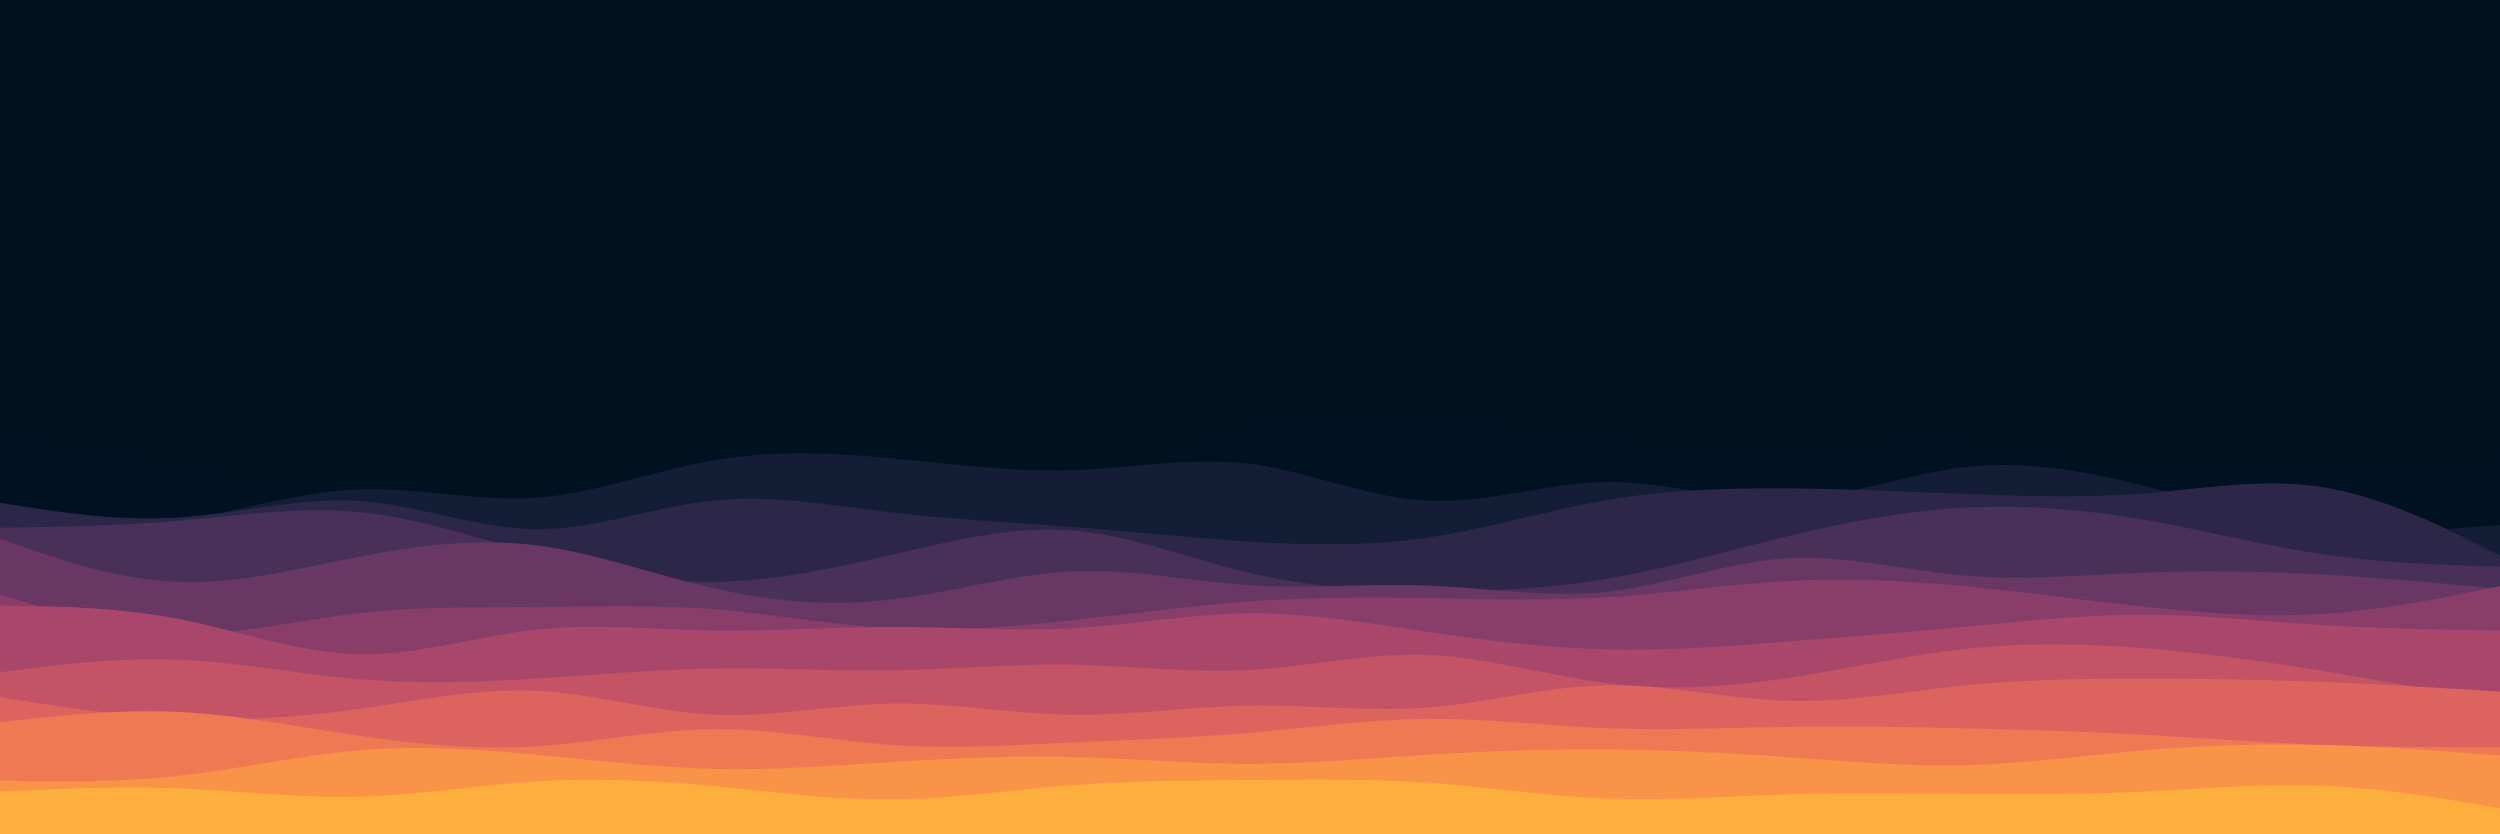
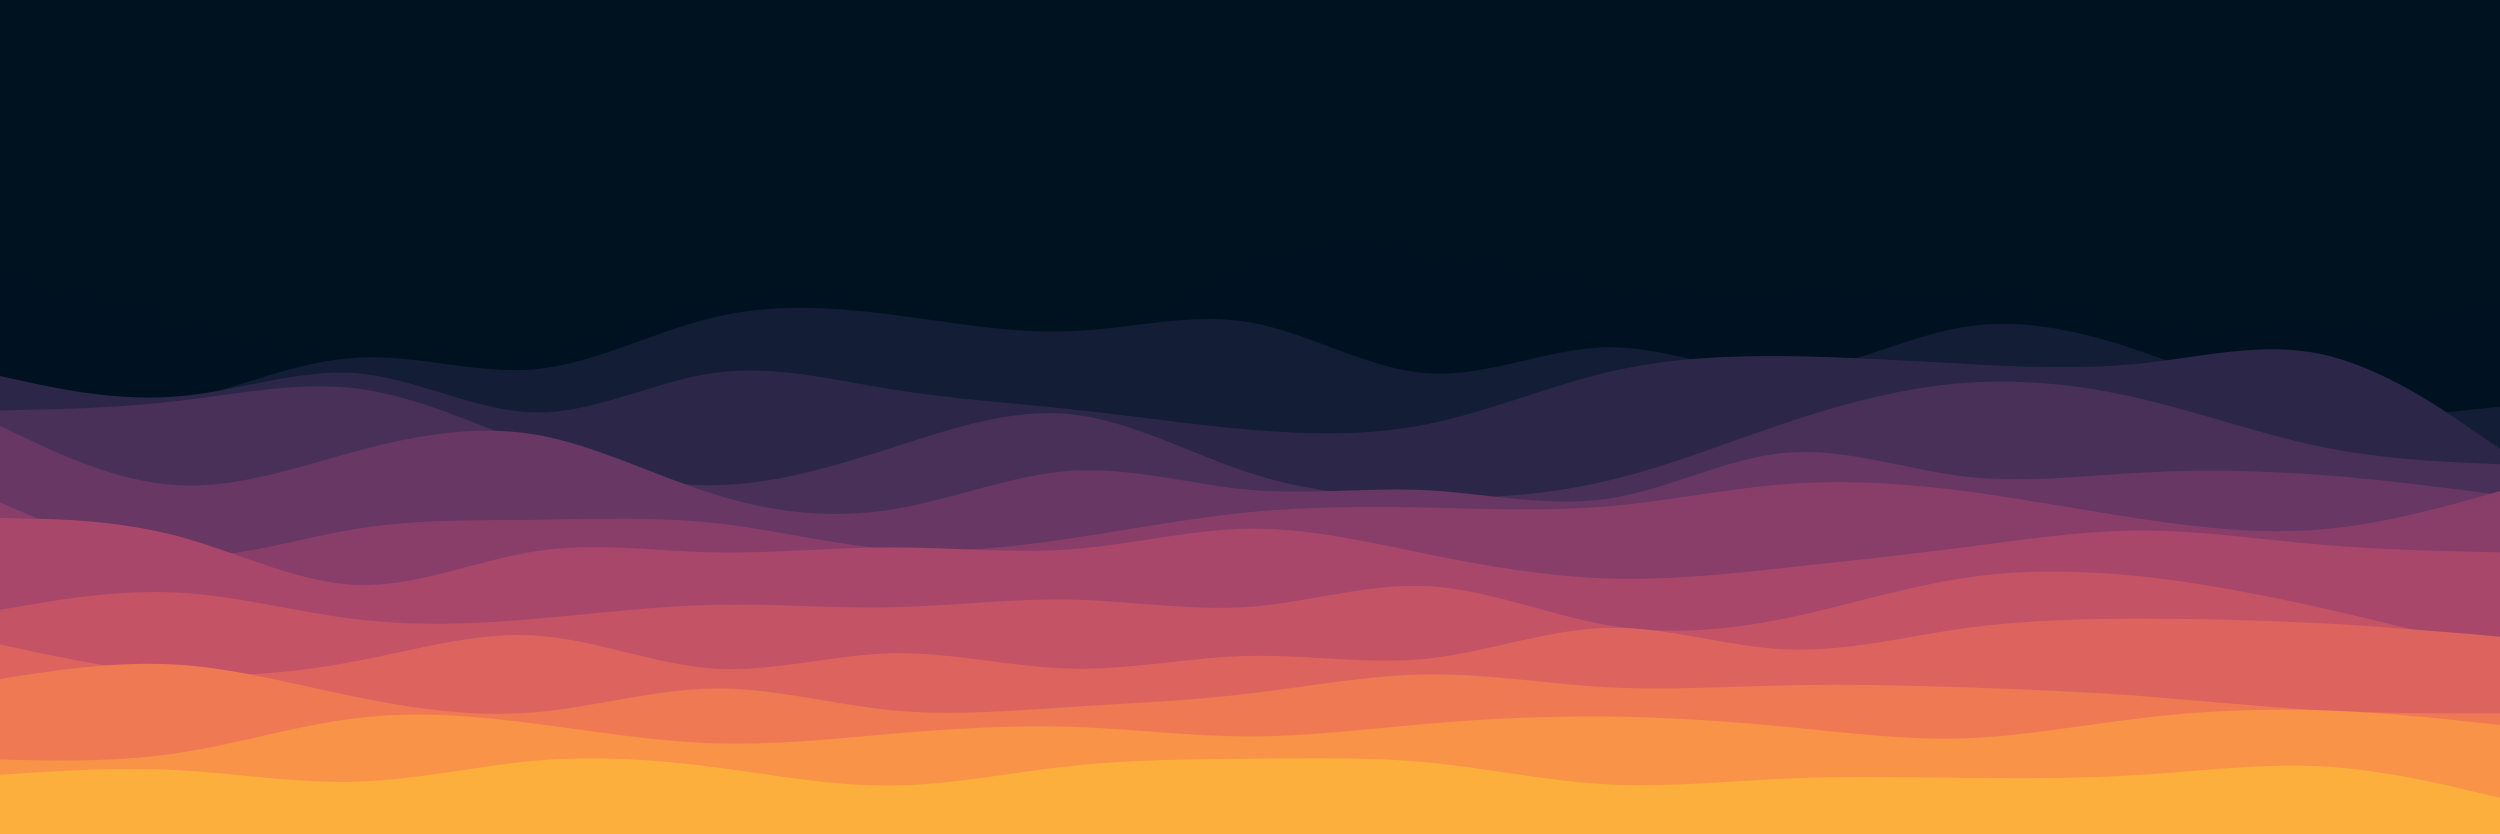
<svg xmlns="http://www.w3.org/2000/svg" id="visual" viewBox="0 0 900 300" width="900" height="300" version="1.1">
-   <rect x="0" y="0" width="900" height="300" fill="#001220" />
-   <path d="M0 156L10.7 158C21.3 160 42.7 164 64.2 168.2C85.7 172.3 107.3 176.7 128.8 178.8C150.3 181 171.7 181 193 177.5C214.3 174 235.7 167 257 163.7C278.3 160.3 299.7 160.7 321.2 164.7C342.7 168.7 364.3 176.3 385.8 174C407.3 171.7 428.7 159.3 450 153.5C471.3 147.7 492.7 148.3 514.2 150.5C535.7 152.7 557.3 156.3 578.8 158.8C600.3 161.3 621.7 162.7 643 161.8C664.3 161 685.7 158 707 159.5C728.3 161 749.7 167 771.2 169.3C792.7 171.7 814.3 170.3 835.8 169C857.3 167.7 878.7 166.3 889.3 165.7L900 165L900 301L889.3 301C878.7 301 857.3 301 835.8 301C814.3 301 792.7 301 771.2 301C749.7 301 728.3 301 707 301C685.7 301 664.3 301 643 301C621.7 301 600.3 301 578.8 301C557.3 301 535.7 301 514.2 301C492.7 301 471.3 301 450 301C428.7 301 407.3 301 385.8 301C364.3 301 342.7 301 321.2 301C299.7 301 278.3 301 257 301C235.7 301 214.3 301 193 301C171.7 301 150.3 301 128.8 301C107.3 301 85.7 301 64.2 301C42.7 301 21.3 301 10.7 301L0 301Z" fill="#001122" />
-   <path d="M0 193L10.7 192.7C21.3 192.3 42.7 191.7 64.2 187.8C85.7 184 107.3 177 128.8 176.2C150.3 175.3 171.7 180.7 193 179.2C214.3 177.7 235.7 169.3 257 165.7C278.3 162 299.7 163 321.2 165C342.7 167 364.3 170 385.8 169.3C407.3 168.7 428.7 164.3 450 167C471.3 169.7 492.7 179.3 514.2 180.3C535.7 181.3 557.3 173.7 578.8 173.5C600.3 173.3 621.7 180.7 643 180C664.3 179.3 685.7 170.7 707 168.2C728.3 165.7 749.7 169.3 771.2 174.7C792.7 180 814.3 187 835.8 189.7C857.3 192.3 878.7 190.7 889.3 189.8L900 189L900 301L889.3 301C878.7 301 857.3 301 835.8 301C814.3 301 792.7 301 771.2 301C749.7 301 728.3 301 707 301C685.7 301 664.3 301 643 301C621.7 301 600.3 301 578.8 301C557.3 301 535.7 301 514.2 301C492.7 301 471.3 301 450 301C428.7 301 407.3 301 385.8 301C364.3 301 342.7 301 321.2 301C299.7 301 278.3 301 257 301C235.7 301 214.3 301 193 301C171.7 301 150.3 301 128.8 301C107.3 301 85.7 301 64.2 301C42.7 301 21.3 301 10.7 301L0 301Z" fill="#131d36" />
-   <path d="M0 181L10.7 182.7C21.3 184.3 42.7 187.7 64.2 186.3C85.7 185 107.3 179 128.8 180.3C150.3 181.7 171.7 190.3 193 190.5C214.3 190.7 235.7 182.3 257 180.2C278.3 178 299.7 182 321.2 184.5C342.7 187 364.3 188 385.8 189.7C407.3 191.3 428.7 193.7 450 195C471.3 196.3 492.7 196.7 514.2 193.5C535.7 190.3 557.3 183.7 578.8 180C600.3 176.3 621.7 175.7 643 175.8C664.3 176 685.7 177 707 177.8C728.3 178.7 749.7 179.3 771.2 177.7C792.7 176 814.3 172 835.8 175.3C857.3 178.7 878.7 189.3 889.3 194.7L900 200L900 301L889.3 301C878.7 301 857.3 301 835.8 301C814.3 301 792.7 301 771.2 301C749.7 301 728.3 301 707 301C685.7 301 664.3 301 643 301C621.7 301 600.3 301 578.8 301C557.3 301 535.7 301 514.2 301C492.7 301 471.3 301 450 301C428.7 301 407.3 301 385.8 301C364.3 301 342.7 301 321.2 301C299.7 301 278.3 301 257 301C235.7 301 214.3 301 193 301C171.7 301 150.3 301 128.8 301C107.3 301 85.7 301 64.2 301C42.7 301 21.3 301 10.7 301L0 301Z" fill="#2c2749" />
-   <path d="M0 190L10.7 189.8C21.3 189.7 42.7 189.3 64.2 187.5C85.7 185.7 107.3 182.3 128.8 184.3C150.3 186.3 171.7 193.7 193 199.5C214.3 205.3 235.7 209.7 257 209.5C278.3 209.3 299.7 204.7 321.2 199.7C342.7 194.7 364.3 189.3 385.8 191C407.3 192.7 428.7 201.3 450 206.3C471.3 211.3 492.7 212.7 514.2 212.8C535.7 213 557.3 212 578.8 208.3C600.3 204.7 621.7 198.3 643 193.2C664.3 188 685.7 184 707 182.8C728.3 181.7 749.7 183.3 771.2 187C792.7 190.7 814.3 196.3 835.8 199.5C857.3 202.7 878.7 203.3 889.3 203.7L900 204L900 301L889.3 301C878.7 301 857.3 301 835.8 301C814.3 301 792.7 301 771.2 301C749.7 301 728.3 301 707 301C685.7 301 664.3 301 643 301C621.7 301 600.3 301 578.8 301C557.3 301 535.7 301 514.2 301C492.7 301 471.3 301 450 301C428.7 301 407.3 301 385.8 301C364.3 301 342.7 301 321.2 301C299.7 301 278.3 301 257 301C235.7 301 214.3 301 193 301C171.7 301 150.3 301 128.8 301C107.3 301 85.7 301 64.2 301C42.7 301 21.3 301 10.7 301L0 301Z" fill="#493059" />
-   <path d="M0 194L10.7 197.7C21.3 201.3 42.7 208.7 64.2 209.5C85.7 210.3 107.3 204.7 128.8 200.5C150.3 196.3 171.7 193.7 193 196.3C214.3 199 235.7 207 257 211.8C278.3 216.7 299.7 218.3 321.2 215.8C342.7 213.3 364.3 206.7 385.8 205.7C407.3 204.7 428.7 209.3 450 210.7C471.3 212 492.7 210 514.2 210.8C535.7 211.7 557.3 215.3 578.8 213C600.3 210.7 621.7 202.3 643 201C664.3 199.7 685.7 205.3 707 207.2C728.3 209 749.7 207 771.2 206.2C792.7 205.3 814.3 205.7 835.8 206.8C857.3 208 878.7 210 889.3 211L900 212L900 301L889.3 301C878.7 301 857.3 301 835.8 301C814.3 301 792.7 301 771.2 301C749.7 301 728.3 301 707 301C685.7 301 664.3 301 643 301C621.7 301 600.3 301 578.8 301C557.3 301 535.7 301 514.2 301C492.7 301 471.3 301 450 301C428.7 301 407.3 301 385.8 301C364.3 301 342.7 301 321.2 301C299.7 301 278.3 301 257 301C235.7 301 214.3 301 193 301C171.7 301 150.3 301 128.8 301C107.3 301 85.7 301 64.2 301C42.7 301 21.3 301 10.7 301L0 301Z" fill="#683764" />
-   <path d="M0 214L10.7 217.3C21.3 220.7 42.7 227.3 64.2 228C85.7 228.7 107.3 223.3 128.8 220.8C150.3 218.3 171.7 218.7 193 218.5C214.3 218.3 235.7 217.7 257 219.3C278.3 221 299.7 225 321.2 226.2C342.7 227.3 364.3 225.7 385.8 223.3C407.3 221 428.7 218 450 216.5C471.3 215 492.7 215 514.2 215.3C535.7 215.7 557.3 216.3 578.8 215C600.3 213.7 621.7 210.3 643 209.2C664.3 208 685.7 209 707 211C728.3 213 749.7 216 771.2 218.3C792.7 220.7 814.3 222.3 835.8 221C857.3 219.7 878.7 215.3 889.3 213.2L900 211L900 301L889.3 301C878.7 301 857.3 301 835.8 301C814.3 301 792.7 301 771.2 301C749.7 301 728.3 301 707 301C685.7 301 664.3 301 643 301C621.7 301 600.3 301 578.8 301C557.3 301 535.7 301 514.2 301C492.7 301 471.3 301 450 301C428.7 301 407.3 301 385.8 301C364.3 301 342.7 301 321.2 301C299.7 301 278.3 301 257 301C235.7 301 214.3 301 193 301C171.7 301 150.3 301 128.8 301C107.3 301 85.7 301 64.2 301C42.7 301 21.3 301 10.7 301L0 301Z" fill="#893e6a" />
-   <path d="M0 218L10.7 218.2C21.3 218.3 42.7 218.7 64.2 222.8C85.7 227 107.3 235 128.8 235.5C150.3 236 171.7 229 193 226.7C214.3 224.3 235.7 226.7 257 227C278.3 227.3 299.7 225.7 321.2 225.7C342.7 225.7 364.3 227.3 385.8 226.2C407.3 225 428.7 221 450 220.8C471.3 220.7 492.7 224.3 514.2 227.5C535.7 230.7 557.3 233.3 578.8 233.8C600.3 234.3 621.7 232.7 643 231C664.3 229.3 685.7 227.7 707 225.7C728.3 223.7 749.7 221.3 771.2 221.3C792.7 221.3 814.3 223.7 835.8 225C857.3 226.3 878.7 226.7 889.3 226.8L900 227L900 301L889.3 301C878.7 301 857.3 301 835.8 301C814.3 301 792.7 301 771.2 301C749.7 301 728.3 301 707 301C685.7 301 664.3 301 643 301C621.7 301 600.3 301 578.8 301C557.3 301 535.7 301 514.2 301C492.7 301 471.3 301 450 301C428.7 301 407.3 301 385.8 301C364.3 301 342.7 301 321.2 301C299.7 301 278.3 301 257 301C235.7 301 214.3 301 193 301C171.7 301 150.3 301 128.8 301C107.3 301 85.7 301 64.2 301C42.7 301 21.3 301 10.7 301L0 301Z" fill="#a9476b" />
-   <path d="M0 242L10.7 240.7C21.3 239.3 42.7 236.7 64.2 237.5C85.7 238.3 107.3 242.7 128.8 244.5C150.3 246.3 171.7 245.7 193 244.3C214.3 243 235.7 241 257 240.7C278.3 240.3 299.7 241.7 321.2 241.3C342.7 241 364.3 239 385.8 239.3C407.3 239.7 428.7 242.3 450 241.2C471.3 240 492.7 235 514.2 235.8C535.7 236.7 557.3 243.3 578.8 246C600.3 248.7 621.7 247.3 643 244.2C664.3 241 685.7 236 707 233.7C728.3 231.3 749.7 231.7 771.2 233.3C792.7 235 814.3 238 835.8 241.5C857.3 245 878.7 249 889.3 251L900 253L900 301L889.3 301C878.7 301 857.3 301 835.8 301C814.3 301 792.7 301 771.2 301C749.7 301 728.3 301 707 301C685.7 301 664.3 301 643 301C621.7 301 600.3 301 578.8 301C557.3 301 535.7 301 514.2 301C492.7 301 471.3 301 450 301C428.7 301 407.3 301 385.8 301C364.3 301 342.7 301 321.2 301C299.7 301 278.3 301 257 301C235.7 301 214.3 301 193 301C171.7 301 150.3 301 128.8 301C107.3 301 85.7 301 64.2 301C42.7 301 21.3 301 10.7 301L0 301Z" fill="#c55366" />
-   <path d="M0 251L10.7 252.7C21.3 254.3 42.7 257.7 64.2 258.7C85.7 259.7 107.3 258.3 128.8 255.3C150.3 252.3 171.7 247.7 193 248.7C214.3 249.7 235.7 256.3 257 257.3C278.3 258.3 299.7 253.7 321.2 253.3C342.7 253 364.3 257 385.8 257.3C407.3 257.7 428.7 254.3 450 254C471.3 253.7 492.7 256.3 514.2 254.7C535.7 253 557.3 247 578.8 246.7C600.3 246.3 621.7 251.7 643 252.3C664.3 253 685.7 249 707 246.8C728.3 244.7 749.7 244.3 771.2 244.3C792.7 244.3 814.3 244.7 835.8 245.5C857.3 246.3 878.7 247.7 889.3 248.3L900 249L900 301L889.3 301C878.7 301 857.3 301 835.8 301C814.3 301 792.7 301 771.2 301C749.7 301 728.3 301 707 301C685.7 301 664.3 301 643 301C621.7 301 600.3 301 578.8 301C557.3 301 535.7 301 514.2 301C492.7 301 471.3 301 450 301C428.7 301 407.3 301 385.8 301C364.3 301 342.7 301 321.2 301C299.7 301 278.3 301 257 301C235.7 301 214.3 301 193 301C171.7 301 150.3 301 128.8 301C107.3 301 85.7 301 64.2 301C42.7 301 21.3 301 10.7 301L0 301Z" fill="#dd645e" />
-   <path d="M0 260L10.7 258.8C21.3 257.7 42.7 255.3 64.2 256.3C85.7 257.3 107.3 261.7 128.8 264.8C150.3 268 171.7 270 193 268.7C214.3 267.3 235.7 262.7 257 262.5C278.3 262.3 299.7 266.7 321.2 268.2C342.7 269.7 364.3 268.3 385.8 267.3C407.3 266.3 428.7 265.7 450 263.8C471.3 262 492.7 259 514.2 258.8C535.7 258.7 557.3 261.3 578.8 262.2C600.3 263 621.7 262 643 261.7C664.3 261.3 685.7 261.7 707 262.2C728.3 262.7 749.7 263.3 771.2 264.5C792.7 265.7 814.3 267.3 835.8 268.2C857.3 269 878.7 269 889.3 269L900 269L900 301L889.3 301C878.7 301 857.3 301 835.8 301C814.3 301 792.7 301 771.2 301C749.7 301 728.3 301 707 301C685.7 301 664.3 301 643 301C621.7 301 600.3 301 578.8 301C557.3 301 535.7 301 514.2 301C492.7 301 471.3 301 450 301C428.7 301 407.3 301 385.8 301C364.3 301 342.7 301 321.2 301C299.7 301 278.3 301 257 301C235.7 301 214.3 301 193 301C171.7 301 150.3 301 128.8 301C107.3 301 85.7 301 64.2 301C42.7 301 21.3 301 10.7 301L0 301Z" fill="#ef7953" />
-   <path d="M0 281L10.7 281.2C21.3 281.3 42.7 281.7 64.2 279.3C85.7 277 107.3 272 128.8 270.2C150.3 268.3 171.7 269.7 193 271.7C214.3 273.7 235.7 276.3 257 276.8C278.3 277.3 299.7 275.7 321.2 274.3C342.7 273 364.3 272 385.8 272.5C407.3 273 428.7 275 450 275C471.3 275 492.7 273 514.2 271.7C535.7 270.3 557.3 269.7 578.8 269.8C600.3 270 621.7 271 643 272.5C664.3 274 685.7 276 707 275.5C728.3 275 749.7 272 771.2 270.2C792.7 268.3 814.3 267.7 835.8 268.2C857.3 268.7 878.7 270.3 889.3 271.2L900 272L900 301L889.3 301C878.7 301 857.3 301 835.8 301C814.3 301 792.7 301 771.2 301C749.7 301 728.3 301 707 301C685.7 301 664.3 301 643 301C621.7 301 600.3 301 578.8 301C557.3 301 535.7 301 514.2 301C492.7 301 471.3 301 450 301C428.7 301 407.3 301 385.8 301C364.3 301 342.7 301 321.2 301C299.7 301 278.3 301 257 301C235.7 301 214.3 301 193 301C171.7 301 150.3 301 128.8 301C107.3 301 85.7 301 64.2 301C42.7 301 21.3 301 10.7 301L0 301Z" fill="#f99347" />
-   <path d="M0 285L10.7 284.5C21.3 284 42.7 283 64.2 283.8C85.7 284.7 107.3 287.3 128.8 286.8C150.3 286.3 171.7 282.7 193 281.3C214.3 280 235.7 281 257 283C278.3 285 299.7 288 321.2 287.8C342.7 287.7 364.3 284.3 385.8 282.7C407.3 281 428.7 281 450 280.8C471.3 280.7 492.7 280.3 514.2 281.8C535.7 283.3 557.3 286.7 578.8 287.5C600.3 288.3 621.7 286.7 643 286C664.3 285.3 685.7 285.7 707 285.8C728.3 286 749.7 286 771.2 285C792.7 284 814.3 282 835.8 282.8C857.3 283.7 878.7 287.3 889.3 289.2L900 291L900 301L889.3 301C878.7 301 857.3 301 835.8 301C814.3 301 792.7 301 771.2 301C749.7 301 728.3 301 707 301C685.7 301 664.3 301 643 301C621.7 301 600.3 301 578.8 301C557.3 301 535.7 301 514.2 301C492.7 301 471.3 301 450 301C428.7 301 407.3 301 385.8 301C364.3 301 342.7 301 321.2 301C299.7 301 278.3 301 257 301C235.7 301 214.3 301 193 301C171.7 301 150.3 301 128.8 301C107.3 301 85.7 301 64.2 301C42.7 301 21.3 301 10.7 301L0 301Z" fill="#fcaf3c" />
+   <defs id="defs1433" />
+   <rect x="0" y="0" width="900" height="300" fill="#001220" id="rect1404" />
+   <path d="m 0,100.866 10.7,2.76 c 10.6,2.76 32,8.281 53.5,14.078 21.5,5.659 43.1,11.732 64.6,14.63 21.5,3.037 42.9,3.037 64.2,-1.794 21.3,-4.831 42.7,-14.492 64,-19.047 21.3,-4.693 42.7,-4.141 64.2,1.38 21.5,5.521 43.1,16.011 64.6,12.836 21.5,-3.175 42.9,-20.289 64.2,-28.295 21.3,-8.005 42.7,-7.177 64.2,-4.141 21.5,3.037 43.1,8.005 64.6,11.456 21.5,3.451 42.9,5.383 64.2,4.141 21.3,-1.104 42.7,-5.245 64,-3.175 21.3,2.07 42.7,10.352 64.2,13.526 21.5,3.313 43.1,1.38 64.6,-0.414 21.5,-1.794 42.9,-3.727 53.5,-4.555 L 900,113.288 V 301 h -10.7 c -10.6,0 -32,0 -53.5,0 -21.5,0 -43.1,0 -64.6,0 -21.5,0 -42.9,0 -64.2,0 -21.3,0 -42.7,0 -64,0 -21.3,0 -42.7,0 -64.2,0 -21.5,0 -43.1,0 -64.6,0 -21.5,0 -42.9,0 -64.2,0 -21.3,0 -42.7,0 -64.2,0 -21.5,0 -43.1,0 -64.6,0 -21.5,0 -42.9,0 -64.2,0 -21.3,0 -42.7,0 -64,0 -21.3,0 -42.7,0 -64.2,0 -21.5,0 -43.1,0 -64.6,0 -21.5,0 -42.9,0 -53.5,0 H 0 Z" fill="#001122" id="path1406" style="stroke-width:1.175" />
+   <path d="m 0,151.935 10.7,-0.414 c 10.6,-0.552 32,-1.38 53.5,-6.763 21.5,-5.245 43.1,-14.907 64.6,-16.011 21.5,-1.242 42.9,6.211 64.2,4.141 21.3,-2.07 42.7,-13.664 64,-18.633 21.3,-5.107 42.7,-3.727 64.2,-0.966 21.5,2.76 43.1,6.901 64.6,5.935 21.5,-0.828 42.9,-6.901 64.2,-3.175 21.3,3.727 42.7,16.977 64.2,18.357 21.5,1.38 43.1,-9.11 64.6,-9.386 21.5,-0.276 42.9,9.938 64.2,8.972 21.3,-0.966 42.7,-12.836 64,-16.287 21.3,-3.451 42.7,1.518 64.2,8.972 21.5,7.315 43.1,16.977 64.6,20.704 21.5,3.589 42.9,1.38 53.5,0.138 L 900,146.414 V 301 h -10.7 c -10.6,0 -32,0 -53.5,0 -21.5,0 -43.1,0 -64.6,0 -21.5,0 -42.9,0 -64.2,0 -21.3,0 -42.7,0 -64,0 -21.3,0 -42.7,0 -64.2,0 -21.5,0 -43.1,0 -64.6,0 -21.5,0 -42.9,0 -64.2,0 -21.3,0 -42.7,0 -64.2,0 -21.5,0 -43.1,0 -64.6,0 -21.5,0 -42.9,0 -64.2,0 -21.3,0 -42.7,0 -64,0 -21.3,0 -42.7,0 -64.2,0 -21.5,0 -43.1,0 -64.6,0 -21.5,0 -42.9,0 -53.5,0 H 0 Z" fill="#131d36" id="path1408" style="stroke-width:1.175" />
+   <path d="m 0,135.372 10.7,2.346 c 10.6,2.208 32,6.901 53.5,4.969 21.5,-1.794 43.1,-10.076 64.6,-8.281 21.5,1.932 42.9,13.802 64.2,14.078 21.3,0.276 42.7,-11.318 64,-14.216 21.3,-3.037 42.7,2.484 64.2,5.935 21.5,3.451 43.1,4.831 64.6,7.177 21.5,2.208 42.9,5.521 64.2,7.315 21.3,1.794 42.7,2.346 64.2,-2.07 21.5,-4.417 43.1,-13.526 64.6,-18.633 21.5,-5.107 42.9,-5.935 64.2,-5.797 21.3,0.276 42.7,1.656 64,2.76 21.3,1.242 42.7,2.07 64.2,-0.138 21.5,-2.346 43.1,-7.867 64.6,-3.313 21.5,4.693 42.9,19.323 53.5,26.777 l 10.7,7.315 V 301 h -10.7 c -10.6,0 -32,0 -53.5,0 -21.5,0 -43.1,0 -64.6,0 -21.5,0 -42.9,0 -64.2,0 -21.3,0 -42.7,0 -64,0 -21.3,0 -42.7,0 -64.2,0 -21.5,0 -43.1,0 -64.6,0 -21.5,0 -42.9,0 -64.2,0 -21.3,0 -42.7,0 -64.2,0 -21.5,0 -43.1,0 -64.6,0 -21.5,0 -42.9,0 -64.2,0 -21.3,0 -42.7,0 -64,0 -21.3,0 -42.7,0 -64.2,0 -21.5,0 -43.1,0 -64.6,0 -21.5,0 -42.9,0 -53.5,0 H 0 Z" fill="#2c2749" id="path1410" style="stroke-width:1.175" />
+   <path d="m 0,147.794 10.7,-0.276 c 10.6,-0.138 32,-0.69 53.5,-3.175 21.5,-2.484 43.1,-7.177 64.6,-4.417 21.5,2.76 42.9,12.974 64.2,20.98 21.3,8.005 42.7,14.078 64,13.802 21.3,-0.276 42.7,-6.625 64.2,-13.526 21.5,-6.901 43.1,-14.354 64.6,-12.008 21.5,2.346 42.9,14.216 64.2,21.118 21.3,6.901 42.7,8.834 64.2,8.972 21.5,0.276 43.1,-1.104 64.6,-6.211 21.5,-4.969 42.9,-13.802 64.2,-20.842 21.3,-7.177 42.7,-12.698 64,-14.354 21.3,-1.518 42.7,0.69 64.2,5.797 21.5,5.107 43.1,12.836 64.6,17.253 21.5,4.417 42.9,5.245 53.5,5.797 L 900,167.117 V 301 h -10.7 c -10.6,0 -32,0 -53.5,0 -21.5,0 -43.1,0 -64.6,0 -21.5,0 -42.9,0 -64.2,0 -21.3,0 -42.7,0 -64,0 -21.3,0 -42.7,0 -64.2,0 -21.5,0 -43.1,0 -64.6,0 -21.5,0 -42.9,0 -64.2,0 -21.3,0 -42.7,0 -64.2,0 -21.5,0 -43.1,0 -64.6,0 -21.5,0 -42.9,0 -64.2,0 -21.3,0 -42.7,0 -64,0 -21.3,0 -42.7,0 -64.2,0 -21.5,0 -43.1,0 -64.6,0 -21.5,0 -42.9,0 -53.5,0 H 0 Z" fill="#493059" id="path1412" style="stroke-width:1.175" />
+   <path d="m 0,153.315 10.7,5.107 c 10.6,4.969 32,15.183 53.5,16.287 21.5,1.104 43.1,-6.625 64.6,-12.422 21.5,-5.797 42.9,-9.386 64.2,-5.797 21.3,3.727 42.7,14.769 64,21.394 21.3,6.763 42.7,8.972 64.2,5.521 21.5,-3.451 43.1,-12.56 64.6,-13.94 21.5,-1.38 42.9,4.969 64.2,6.901 21.3,1.794 42.7,-0.966 64.2,0.138 21.5,1.242 43.1,6.211 64.6,3.037 21.5,-3.175 42.9,-14.769 64.2,-16.563 21.3,-1.794 42.7,5.935 64,8.557 21.3,2.484 42.7,-0.276 64.2,-1.38 21.5,-1.242 43.1,-0.69 64.6,0.828 21.5,1.656 42.9,4.417 53.5,5.797 l 10.7,1.38 V 301 h -10.7 c -10.6,0 -32,0 -53.5,0 -21.5,0 -43.1,0 -64.6,0 -21.5,0 -42.9,0 -64.2,0 -21.3,0 -42.7,0 -64,0 -21.3,0 -42.7,0 -64.2,0 -21.5,0 -43.1,0 -64.6,0 -21.5,0 -42.9,0 -64.2,0 -21.3,0 -42.7,0 -64.2,0 -21.5,0 -43.1,0 -64.6,0 -21.5,0 -42.9,0 -64.2,0 -21.3,0 -42.7,0 -64,0 -21.3,0 -42.7,0 -64.2,0 -21.5,0 -43.1,0 -64.6,0 -21.5,0 -42.9,0 -53.5,0 H 0 Z" fill="#683764" id="path1414" style="stroke-width:1.175" />
+   <path d="m 0,180.92 10.7,4.555 c 10.6,4.693 32,13.802 53.5,14.769 21.5,0.966 43.1,-6.487 64.6,-9.938 21.5,-3.451 42.9,-2.898 64.2,-3.175 21.3,-0.276 42.7,-1.104 64,1.104 21.3,2.346 42.7,7.867 64.2,9.524 21.5,1.518 43.1,-0.69 64.6,-4.003 21.5,-3.175 42.9,-7.315 64.2,-9.386 21.3,-2.07 42.7,-2.07 64.2,-1.656 21.5,0.552 43.1,1.38 64.6,-0.414 21.5,-1.794 42.9,-6.487 64.2,-8.005 21.3,-1.656 42.7,-0.276 64,2.484 21.3,2.76 42.7,6.901 64.2,10.076 21.5,3.313 43.1,5.521 64.6,3.727 21.5,-1.794 42.9,-7.867 53.5,-10.766 L 900,176.779 V 301 h -10.7 c -10.6,0 -32,0 -53.5,0 -21.5,0 -43.1,0 -64.6,0 -21.5,0 -42.9,0 -64.2,0 -21.3,0 -42.7,0 -64,0 -21.3,0 -42.7,0 -64.2,0 -21.5,0 -43.1,0 -64.6,0 -21.5,0 -42.9,0 -64.2,0 -21.3,0 -42.7,0 -64.2,0 -21.5,0 -43.1,0 -64.6,0 -21.5,0 -42.9,0 -64.2,0 -21.3,0 -42.7,0 -64,0 -21.3,0 -42.7,0 -64.2,0 -21.5,0 -43.1,0 -64.6,0 -21.5,0 -42.9,0 -53.5,0 H 0 Z" fill="#893e6a" id="path1416" style="stroke-width:1.175" />
+   <path d="m 0,186.44 10.7,0.276 c 10.6,0.138 32,0.69 53.5,6.349 21.5,5.797 43.1,16.839 64.6,17.529 21.5,0.69 42.9,-8.972 64.2,-12.146 21.3,-3.313 42.7,0 64,0.414 21.3,0.414 42.7,-1.794 64.2,-1.794 21.5,0 43.1,2.208 64.6,0.69 21.5,-1.656 42.9,-7.177 64.2,-7.453 21.3,-0.138 42.7,4.831 64.2,9.248 21.5,4.417 43.1,8.005 64.6,8.695 21.5,0.69 42.9,-1.518 64.2,-3.865 21.3,-2.346 42.7,-4.555 64,-7.315 21.3,-2.76 42.7,-6.073 64.2,-6.073 21.5,0 43.1,3.313 64.6,5.107 21.5,1.794 42.9,2.346 53.5,2.484 l 10.7,0.276 V 301 h -10.7 c -10.6,0 -32,0 -53.5,0 -21.5,0 -43.1,0 -64.6,0 -21.5,0 -42.9,0 -64.2,0 -21.3,0 -42.7,0 -64,0 -21.3,0 -42.7,0 -64.2,0 -21.5,0 -43.1,0 -64.6,0 -21.5,0 -42.9,0 -64.2,0 -21.3,0 -42.7,0 -64.2,0 -21.5,0 -43.1,0 -64.6,0 -21.5,0 -42.9,0 -64.2,0 -21.3,0 -42.7,0 -64,0 -21.3,0 -42.7,0 -64.2,0 -21.5,0 -43.1,0 -64.6,0 -21.5,0 -42.9,0 -53.5,0 H 0 Z" fill="#a9476b" id="path1418" style="stroke-width:1.175" />
+   <path d="m 0,219.566 10.7,-1.794 c 10.6,-1.932 32,-5.521 53.5,-4.417 21.5,1.104 43.1,7.177 64.6,9.662 21.5,2.484 42.9,1.656 64.2,-0.276 21.3,-1.794 42.7,-4.555 64,-4.969 21.3,-0.552 42.7,1.38 64.2,0.828 21.5,-0.414 43.1,-3.175 64.6,-2.76 21.5,0.552 42.9,4.141 64.2,2.622 21.3,-1.656 42.7,-8.557 64.2,-7.453 21.5,1.242 43.1,10.352 64.6,14.078 21.5,3.727 42.9,1.794 64.2,-2.484 21.3,-4.417 42.7,-11.318 64,-14.492 21.3,-3.313 42.7,-2.76 64.2,-0.552 21.5,2.346 43.1,6.487 64.6,11.318 21.5,4.831 42.9,10.352 53.5,13.112 l 10.7,2.76 V 301 h -10.7 c -10.6,0 -32,0 -53.5,0 -21.5,0 -43.1,0 -64.6,0 -21.5,0 -42.9,0 -64.2,0 -21.3,0 -42.7,0 -64,0 -21.3,0 -42.7,0 -64.2,0 -21.5,0 -43.1,0 -64.6,0 -21.5,0 -42.9,0 -64.2,0 -21.3,0 -42.7,0 -64.2,0 -21.5,0 -43.1,0 -64.6,0 -21.5,0 -42.9,0 -64.2,0 -21.3,0 -42.7,0 -64,0 -21.3,0 -42.7,0 -64.2,0 -21.5,0 -43.1,0 -64.6,0 -21.5,0 -42.9,0 -53.5,0 H 0 Z" fill="#c55366" id="path1420" style="stroke-width:1.175" />
+   <path d="m 0,231.988 10.7,2.346 c 10.6,2.208 32,6.901 53.5,8.281 21.5,1.38 43.1,-0.552 64.6,-4.693 21.5,-4.141 42.9,-10.49 64.2,-9.11 21.3,1.38 42.7,10.49 64,11.87 21.3,1.38 42.7,-4.969 64.2,-5.521 21.5,-0.414 43.1,5.107 64.6,5.521 21.5,0.552 42.9,-4.141 64.2,-4.555 21.3,-0.414 42.7,3.175 64.2,0.966 21.5,-2.346 43.1,-10.628 64.6,-11.042 21.5,-0.552 42.9,6.901 64.2,7.729 21.3,0.966 42.7,-4.555 64,-7.591 21.3,-2.898 42.7,-3.451 64.2,-3.451 21.5,0 43.1,0.552 64.6,1.656 21.5,1.104 42.9,3.037 53.5,3.865 l 10.7,0.966 V 301 h -10.7 c -10.6,0 -32,0 -53.5,0 -21.5,0 -43.1,0 -64.6,0 -21.5,0 -42.9,0 -64.2,0 -21.3,0 -42.7,0 -64,0 -21.3,0 -42.7,0 -64.2,0 -21.5,0 -43.1,0 -64.6,0 -21.5,0 -42.9,0 -64.2,0 -21.3,0 -42.7,0 -64.2,0 -21.5,0 -43.1,0 -64.6,0 -21.5,0 -42.9,0 -64.2,0 -21.3,0 -42.7,0 -64,0 -21.3,0 -42.7,0 -64.2,0 -21.5,0 -43.1,0 -64.6,0 -21.5,0 -42.9,0 -53.5,0 H 0 Z" fill="#dd645e" id="path1422" style="stroke-width:1.175" />
+   <path d="m 0,244.41 10.7,-1.656 c 10.6,-1.518 32,-4.831 53.5,-3.451 21.5,1.38 43.1,7.453 64.6,11.732 21.5,4.417 42.9,7.177 64.2,5.383 21.3,-1.932 42.7,-8.281 64,-8.557 21.3,-0.276 42.7,5.797 64.2,7.867 21.5,2.07 43.1,0.138 64.6,-1.242 21.5,-1.38 42.9,-2.208 64.2,-4.831 21.3,-2.484 42.7,-6.625 64.2,-6.901 21.5,-0.138 43.1,3.451 64.6,4.693 21.5,1.104 42.9,-0.276 64.2,-0.69 21.3,-0.552 42.7,0 64,0.69 21.3,0.69 42.7,1.518 64.2,3.175 21.5,1.656 43.1,3.865 64.6,5.107 21.5,1.104 42.9,1.104 53.5,1.104 H 900 V 301 h -10.7 c -10.6,0 -32,0 -53.5,0 -21.5,0 -43.1,0 -64.6,0 -21.5,0 -42.9,0 -64.2,0 -21.3,0 -42.7,0 -64,0 -21.3,0 -42.7,0 -64.2,0 -21.5,0 -43.1,0 -64.6,0 -21.5,0 -42.9,0 -64.2,0 -21.3,0 -42.7,0 -64.2,0 -21.5,0 -43.1,0 -64.6,0 -21.5,0 -42.9,0 -64.2,0 -21.3,0 -42.7,0 -64,0 -21.3,0 -42.7,0 -64.2,0 -21.5,0 -43.1,0 -64.6,0 -21.5,0 -42.9,0 -53.5,0 H 0 Z" fill="#ef7953" id="path1424" style="stroke-width:1.175" />
+   <path d="m 0,273.395 10.7,0.276 c 10.6,0.138 32,0.69 53.5,-2.622 21.5,-3.175 43.1,-10.076 64.6,-12.56 21.5,-2.622 42.9,-0.69 64.2,2.07 21.3,2.76 42.7,6.349 64,7.039 21.3,0.69 42.7,-1.518 64.2,-3.451 21.5,-1.794 43.1,-3.175 64.6,-2.484 21.5,0.69 42.9,3.451 64.2,3.451 21.3,0 42.7,-2.76 64.2,-4.555 21.5,-1.932 43.1,-2.76 64.6,-2.622 21.5,0.276 42.9,1.656 64.2,3.727 21.3,2.07 42.7,4.831 64,4.141 21.3,-0.69 42.7,-4.831 64.2,-7.315 21.5,-2.622 43.1,-3.451 64.6,-2.76 21.5,0.69 42.9,2.898 53.5,4.141 l 10.7,1.104 V 301 h -10.7 c -10.6,0 -32,0 -53.5,0 -21.5,0 -43.1,0 -64.6,0 -21.5,0 -42.9,0 -64.2,0 -21.3,0 -42.7,0 -64,0 -21.3,0 -42.7,0 -64.2,0 -21.5,0 -43.1,0 -64.6,0 -21.5,0 -42.9,0 -64.2,0 -21.3,0 -42.7,0 -64.2,0 -21.5,0 -43.1,0 -64.6,0 -21.5,0 -42.9,0 -64.2,0 -21.3,0 -42.7,0 -64,0 -21.3,0 -42.7,0 -64.2,0 -21.5,0 -43.1,0 -64.6,0 -21.5,0 -42.9,0 -53.5,0 H 0 Z" fill="#f99347" id="path1426" style="stroke-width:1.175" />
+   <path d="m 0,278.916 10.7,-0.69 c 10.6,-0.69 32,-2.07 53.5,-0.966 21.5,1.242 43.1,4.831 64.6,4.141 21.5,-0.69 42.9,-5.659 64.2,-7.591 21.3,-1.794 42.7,-0.414 64,2.346 21.3,2.76 42.7,6.901 64.2,6.625 21.5,-0.138 43.1,-4.831 64.6,-7.039 21.5,-2.346 42.9,-2.346 64.2,-2.622 21.3,-0.138 42.7,-0.69 64.2,1.38 21.5,2.07 43.1,6.763 64.6,7.867 21.5,1.104 42.9,-1.104 64.2,-2.07 21.3,-0.966 42.7,-0.414 64,-0.276 21.3,0.276 42.7,0.276 64.2,-1.104 21.5,-1.38 43.1,-4.141 64.6,-3.037 21.5,1.242 42.9,6.211 53.5,8.834 l 10.7,2.484 V 301 h -10.7 c -10.6,0 -32,0 -53.5,0 -21.5,0 -43.1,0 -64.6,0 -21.5,0 -42.9,0 -64.2,0 -21.3,0 -42.7,0 -64,0 -21.3,0 -42.7,0 -64.2,0 -21.5,0 -43.1,0 -64.6,0 -21.5,0 -42.9,0 -64.2,0 -21.3,0 -42.7,0 -64.2,0 -21.5,0 -43.1,0 -64.6,0 -21.5,0 -42.9,0 -64.2,0 -21.3,0 -42.7,0 -64,0 -21.3,0 -42.7,0 -64.2,0 -21.5,0 -43.1,0 -64.6,0 -21.5,0 -42.9,0 -53.5,0 H 0 Z" fill="#fcaf3c" id="path1428" style="stroke-width:1.175" />
</svg>
